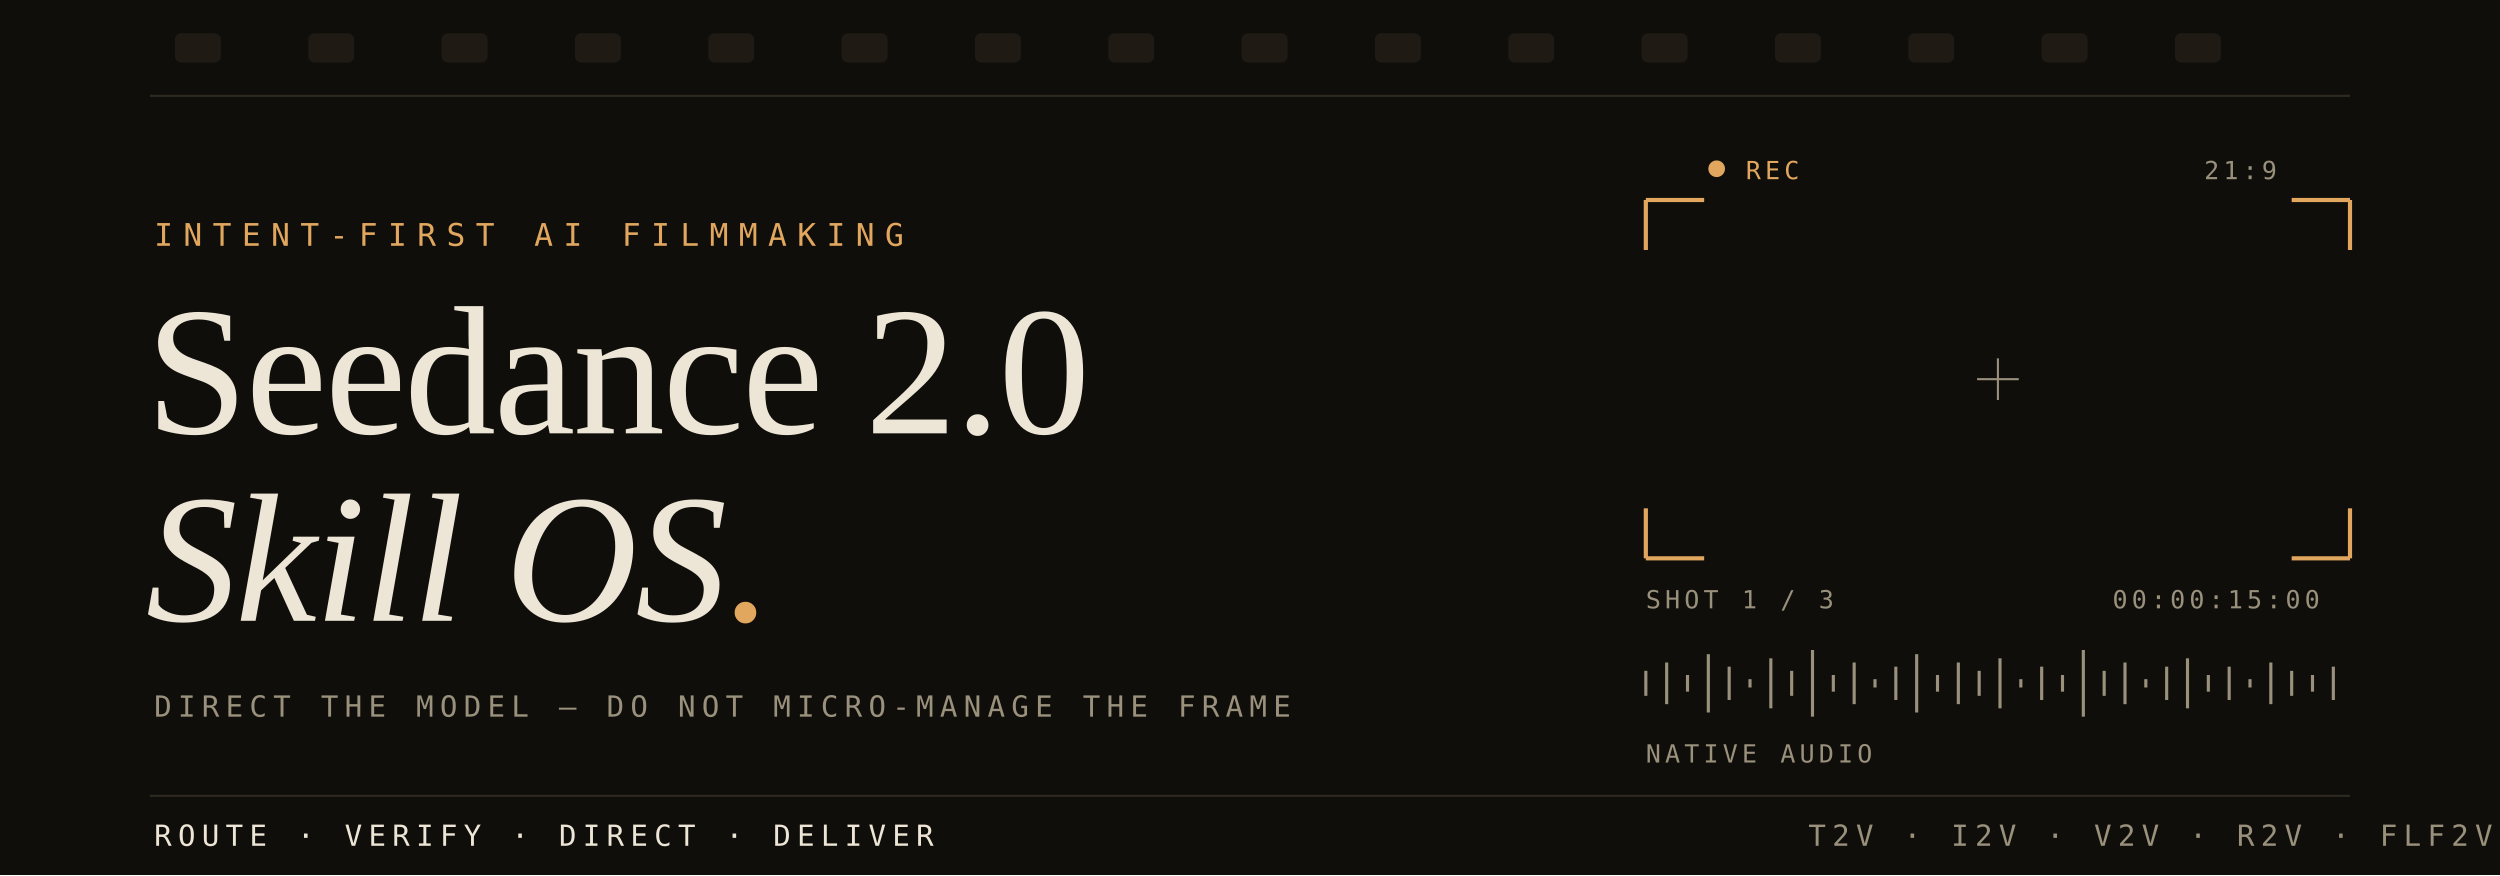
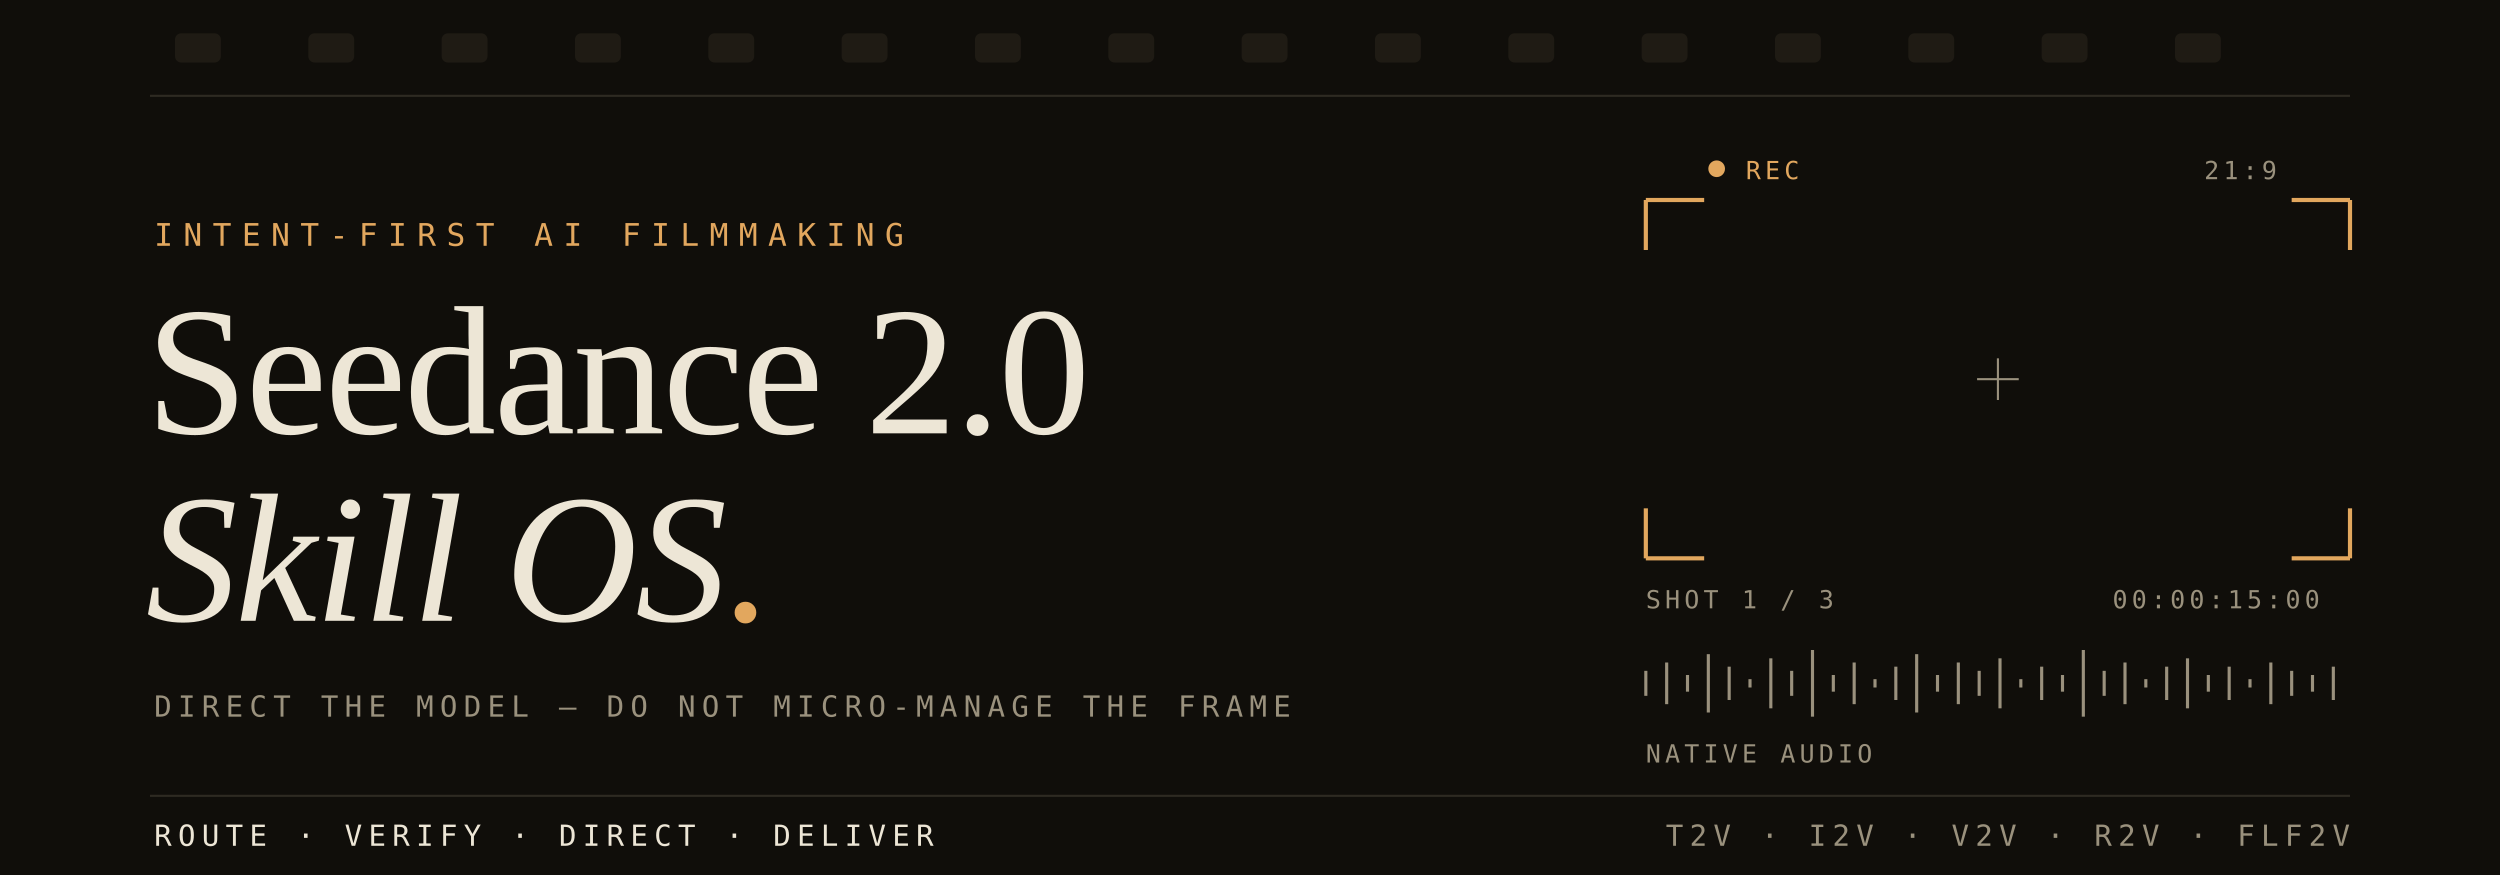
<svg xmlns="http://www.w3.org/2000/svg" width="1200" height="420" viewBox="0 0 1200 420" role="img" aria-labelledby="title desc">
  <defs>
    <style>
      .display{font:400 88px Georgia,'Times New Roman',Times,serif;fill:#EDE6D6;letter-spacing:-1px}
      .display-i{font:italic 400 88px Georgia,'Times New Roman',Times,serif;fill:#EDE6D6;letter-spacing:-1px}
      .eyebrow{font:500 15px ui-monospace,'SF Mono',SFMono-Regular,Menlo,Consolas,monospace;fill:#E2A75E;letter-spacing:5px}
      .spec{font:500 14px ui-monospace,'SF Mono',SFMono-Regular,Menlo,Consolas,monospace;fill:#9A917D;letter-spacing:3px}
      .spec-bright{font:500 14px ui-monospace,'SF Mono',SFMono-Regular,Menlo,Consolas,monospace;fill:#EDE6D6;letter-spacing:3px}
      .tiny{font:500 12px ui-monospace,'SF Mono',SFMono-Regular,Menlo,Consolas,monospace;fill:#9A917D;letter-spacing:2px}
      .tiny-amber{font:500 12px ui-monospace,'SF Mono',SFMono-Regular,Menlo,Consolas,monospace;fill:#E2A75E;letter-spacing:2px}
      .hair{stroke:#2E2A22;stroke-width:1}
      .mark{stroke:#E2A75E;stroke-width:2;fill:none}
      .wave{stroke:#9A917D;stroke-width:1.5}
    </style>
  </defs>
  <rect width="1200" height="420" fill="#100E0A" />
  <g fill="#1F1B14">
    <rect x="84" y="16" width="22" height="14" rx="3" />
    <rect x="148" y="16" width="22" height="14" rx="3" />
    <rect x="212" y="16" width="22" height="14" rx="3" />
    <rect x="276" y="16" width="22" height="14" rx="3" />
    <rect x="340" y="16" width="22" height="14" rx="3" />
    <rect x="404" y="16" width="22" height="14" rx="3" />
    <rect x="468" y="16" width="22" height="14" rx="3" />
    <rect x="532" y="16" width="22" height="14" rx="3" />
    <rect x="596" y="16" width="22" height="14" rx="3" />
    <rect x="660" y="16" width="22" height="14" rx="3" />
    <rect x="724" y="16" width="22" height="14" rx="3" />
    <rect x="788" y="16" width="22" height="14" rx="3" />
    <rect x="852" y="16" width="22" height="14" rx="3" />
    <rect x="916" y="16" width="22" height="14" rx="3" />
    <rect x="980" y="16" width="22" height="14" rx="3" />
    <rect x="1044" y="16" width="22" height="14" rx="3" />
  </g>
  <line x1="72" y1="46" x2="1128" y2="46" class="hair" />
  <text x="74" y="118" class="eyebrow">INTENT-FIRST AI FILMMAKING</text>
  <text x="70" y="208" class="display">Seedance 2.0</text>
  <text x="70" y="298" class="display-i">Skill OS<tspan fill="#E2A75E">.</tspan>
  </text>
  <text x="74" y="344" class="spec">DIRECT THE MODEL — DO NOT MICRO-MANAGE THE FRAME</text>
  <g>
    <path class="mark" d="M790 96 h28 M790 96 v24" />
    <path class="mark" d="M1128 96 h-28 M1128 96 v24" />
    <path class="mark" d="M790 268 h28 M790 268 v-24" />
    <path class="mark" d="M1128 268 h-28 M1128 268 v-24" />
    <line x1="959" y1="172" x2="959" y2="192" stroke="#9A917D" stroke-width="1" />
    <line x1="949" y1="182" x2="969" y2="182" stroke="#9A917D" stroke-width="1" />
    <text x="838" y="86" class="tiny-amber">REC</text>
    <circle cx="824" cy="81" r="4" fill="#E2A75E" />
    <text x="1058" y="86" class="tiny">21:9</text>
    <text x="790" y="292" class="tiny">SHOT 1 / 3</text>
    <text x="1014" y="292" class="tiny">00:00:15:00</text>
  </g>
  <g class="wave">
    <line x1="790" y1="322" x2="790" y2="334" />
    <line x1="800" y1="318" x2="800" y2="338" />
    <line x1="810" y1="324" x2="810" y2="332" />
    <line x1="820" y1="314" x2="820" y2="342" />
    <line x1="830" y1="320" x2="830" y2="336" />
    <line x1="840" y1="326" x2="840" y2="330" />
    <line x1="850" y1="316" x2="850" y2="340" />
    <line x1="860" y1="322" x2="860" y2="334" />
    <line x1="870" y1="312" x2="870" y2="344" />
    <line x1="880" y1="324" x2="880" y2="332" />
    <line x1="890" y1="318" x2="890" y2="338" />
    <line x1="900" y1="326" x2="900" y2="330" />
    <line x1="910" y1="320" x2="910" y2="336" />
    <line x1="920" y1="314" x2="920" y2="342" />
    <line x1="930" y1="324" x2="930" y2="332" />
    <line x1="940" y1="318" x2="940" y2="338" />
    <line x1="950" y1="322" x2="950" y2="334" />
    <line x1="960" y1="316" x2="960" y2="340" />
    <line x1="970" y1="326" x2="970" y2="330" />
    <line x1="980" y1="320" x2="980" y2="336" />
    <line x1="990" y1="324" x2="990" y2="332" />
    <line x1="1000" y1="312" x2="1000" y2="344" />
    <line x1="1010" y1="322" x2="1010" y2="334" />
    <line x1="1020" y1="318" x2="1020" y2="338" />
    <line x1="1030" y1="326" x2="1030" y2="330" />
    <line x1="1040" y1="320" x2="1040" y2="336" />
    <line x1="1050" y1="316" x2="1050" y2="340" />
    <line x1="1060" y1="324" x2="1060" y2="332" />
    <line x1="1070" y1="320" x2="1070" y2="336" />
    <line x1="1080" y1="326" x2="1080" y2="330" />
    <line x1="1090" y1="318" x2="1090" y2="338" />
    <line x1="1100" y1="322" x2="1100" y2="334" />
    <line x1="1110" y1="324" x2="1110" y2="332" />
    <line x1="1120" y1="320" x2="1120" y2="336" />
  </g>
  <text x="790" y="366" class="tiny">NATIVE AUDIO</text>
  <line x1="72" y1="382" x2="1128" y2="382" class="hair" />
  <text x="74" y="406" class="spec-bright">ROUTE · VERIFY · DIRECT · DELIVER</text>
-   <text x="868" y="406" class="spec">T2V · I2V · V2V · R2V · FLF2V</text>
+   <text x="1128" y="406" text-anchor="end" class="spec">T2V · I2V · V2V · R2V · FLF2V</text>
</svg>
